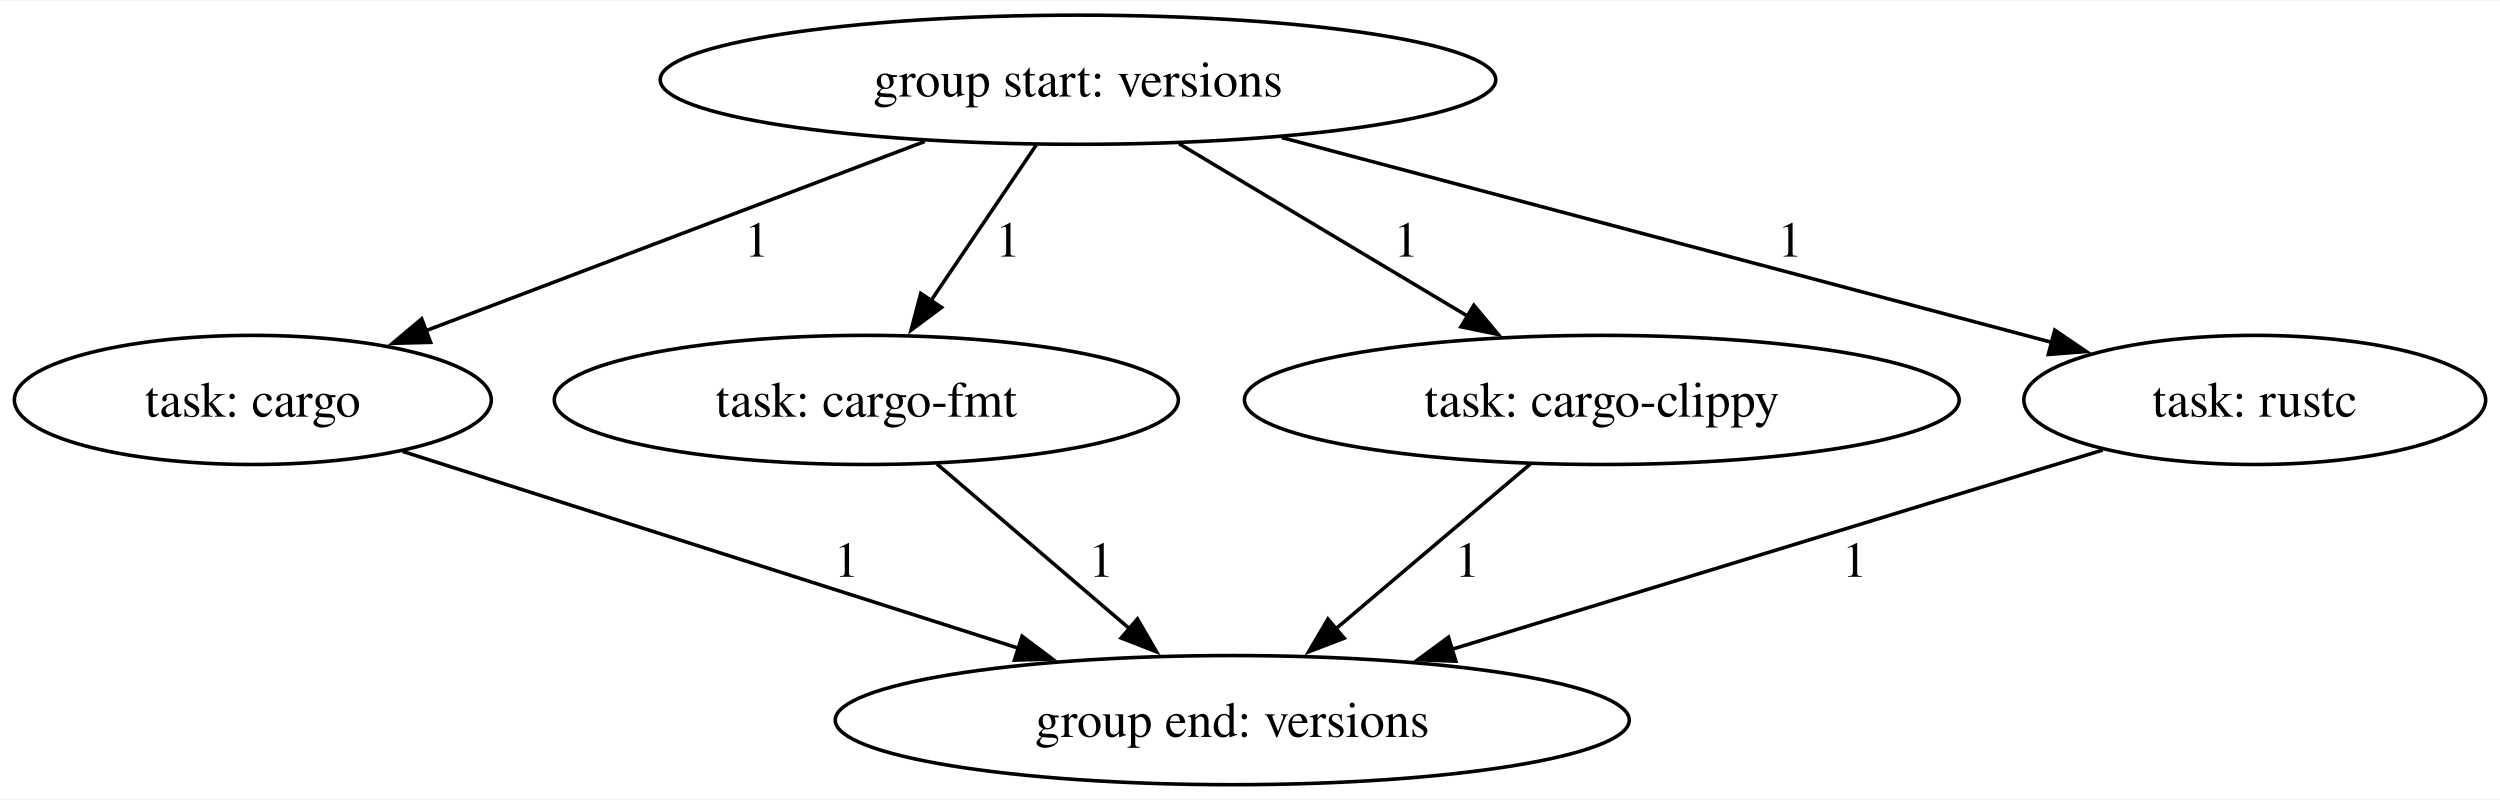
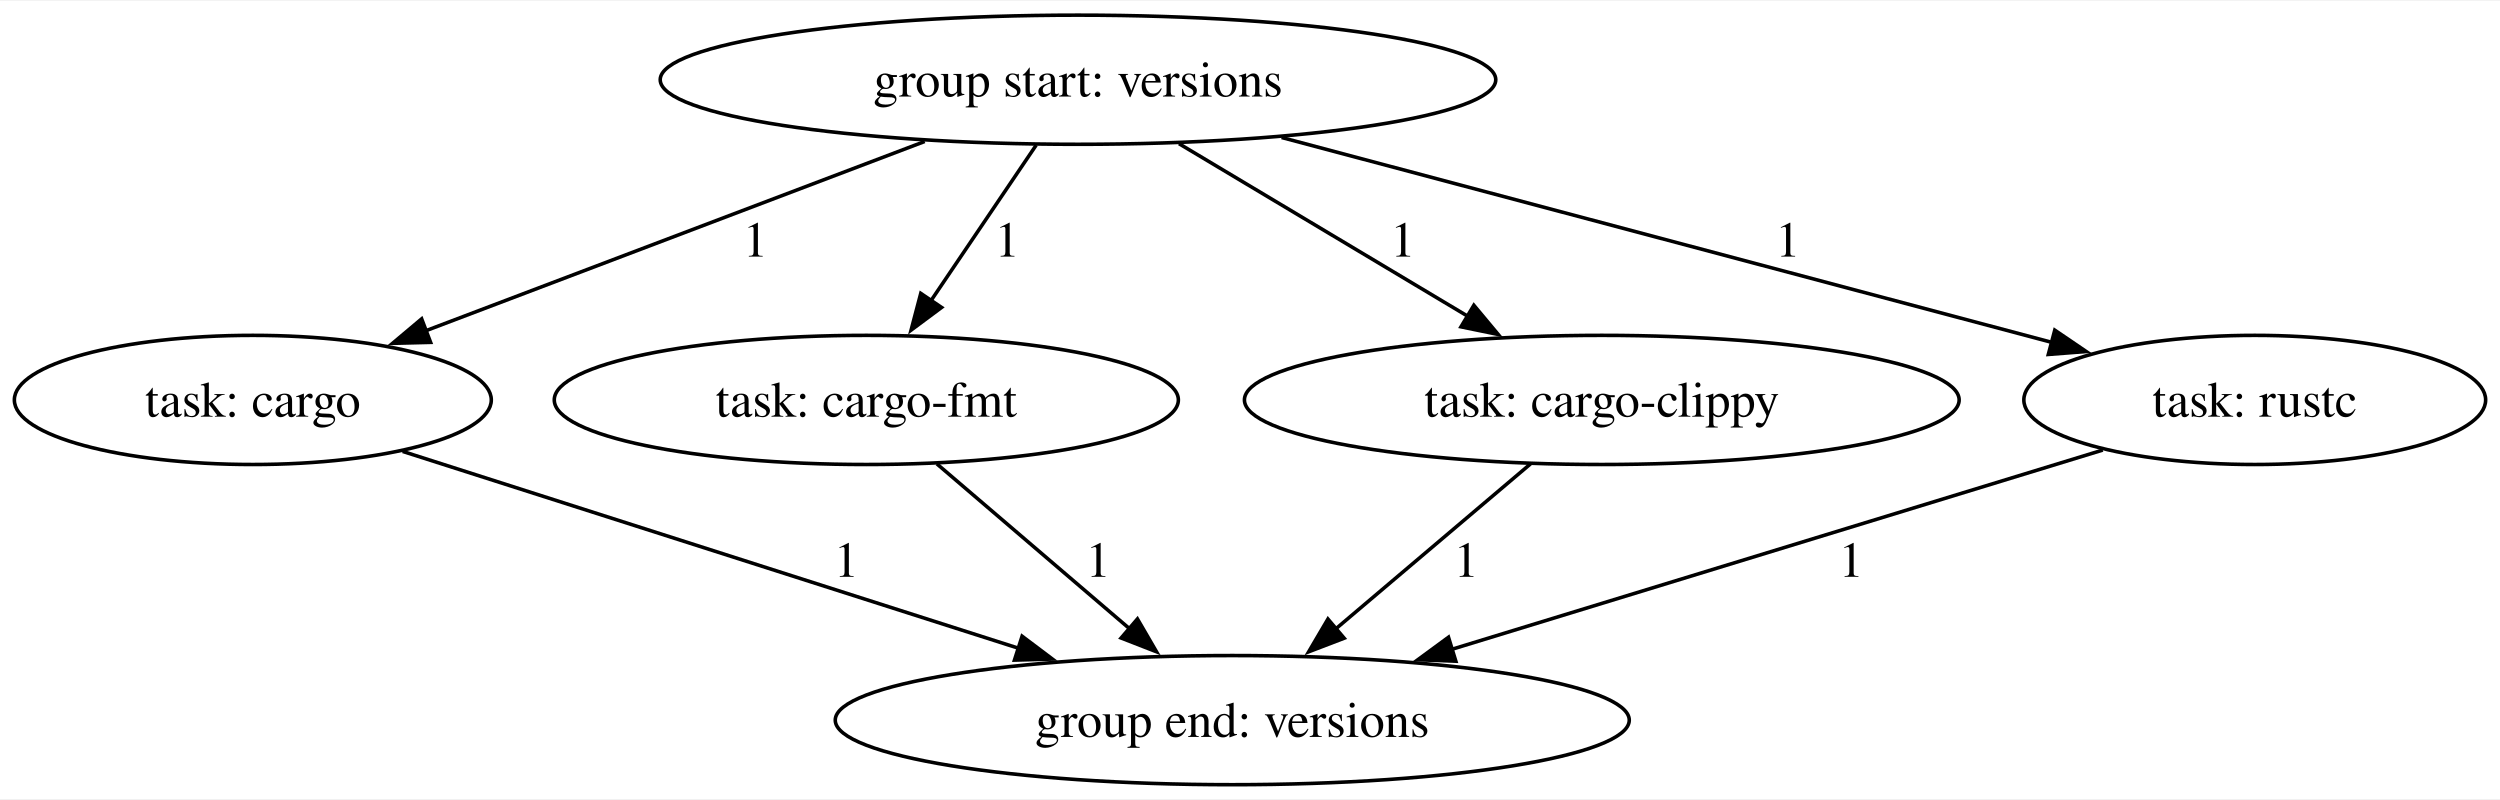
<svg xmlns="http://www.w3.org/2000/svg" width="697pt" height="223pt" viewBox="0.00 0.00 696.83 222.50">
  <g id="graph0" class="graph" transform="scale(1 1) rotate(0) translate(4 218.5)">
    <polygon fill="white" stroke="none" points="-4,4 -4,-218.5 692.83,-218.5 692.83,4 -4,4" />
    <g id="node1" class="node">
      <ellipse fill="none" stroke="black" cx="296.47" cy="-196.5" rx="116.45" ry="18" />
      <text text-anchor="middle" x="296.47" y="-191.82" font-family="Times,serif" font-size="14.00">group start: versions</text>
    </g>
    <g id="node3" class="node">
      <ellipse fill="none" stroke="black" cx="66.47" cy="-107.25" rx="66.47" ry="18" />
      <text text-anchor="middle" x="66.47" y="-102.58" font-family="Times,serif" font-size="14.00">task: cargo</text>
    </g>
    <g id="edge1" class="edge">
      <path fill="none" stroke="black" d="M253.74,-179.29C214.27,-164.32 155.69,-142.1 114.59,-126.5" />
      <polygon fill="black" stroke="black" points="116.02,-123.3 105.42,-123.03 113.53,-129.85 116.02,-123.3" />
-       <text text-anchor="middle" x="206.97" y="-147.2" font-family="Times,serif" font-size="14.00">1</text>
+       <text text-anchor="middle" x="206.57" y="-147.2" font-family="Times,serif" font-size="14.00">1</text>
    </g>
    <g id="node4" class="node">
      <ellipse fill="none" stroke="black" cx="237.47" cy="-107.25" rx="86.98" ry="18" />
      <text text-anchor="middle" x="237.47" y="-102.58" font-family="Times,serif" font-size="14.00">task: cargo-fmt</text>
    </g>
    <g id="edge3" class="edge">
      <path fill="none" stroke="black" d="M284.81,-178.26C276.4,-165.83 264.91,-148.83 255.34,-134.69" />
      <polygon fill="black" stroke="black" points="258.45,-133.03 249.95,-126.71 252.65,-136.95 258.45,-133.03" />
-       <text text-anchor="middle" x="276.97" y="-147.2" font-family="Times,serif" font-size="14.00">1</text>
+       <text text-anchor="middle" x="276.75" y="-147.2" font-family="Times,serif" font-size="14.00">1</text>
    </g>
    <g id="node5" class="node">
      <ellipse fill="none" stroke="black" cx="442.47" cy="-107.25" rx="99.61" ry="18" />
      <text text-anchor="middle" x="442.47" y="-102.58" font-family="Times,serif" font-size="14.00">task: cargo-clippy</text>
    </g>
    <g id="edge5" class="edge">
      <path fill="none" stroke="black" d="M324.62,-178.68C347.59,-164.95 380.23,-145.44 405.34,-130.44" />
      <polygon fill="black" stroke="black" points="406.81,-133.64 413.6,-125.5 403.22,-127.63 406.81,-133.64" />
-       <text text-anchor="middle" x="387.97" y="-147.2" font-family="Times,serif" font-size="14.00">1</text>
+       <text text-anchor="middle" x="387.04" y="-147.2" font-family="Times,serif" font-size="14.00">1</text>
    </g>
    <g id="node6" class="node">
      <ellipse fill="none" stroke="black" cx="624.47" cy="-107.25" rx="64.36" ry="18" />
      <text text-anchor="middle" x="624.47" y="-102.58" font-family="Times,serif" font-size="14.00">task: rustc</text>
    </g>
    <g id="edge7" class="edge">
      <path fill="none" stroke="black" d="M353.22,-180.4C413.47,-164.38 508.08,-139.21 568.15,-123.23" />
      <polygon fill="black" stroke="black" points="568.73,-126.7 577.49,-120.75 566.93,-119.93 568.73,-126.7" />
-       <text text-anchor="middle" x="494.97" y="-147.2" font-family="Times,serif" font-size="14.00">1</text>
+       <text text-anchor="middle" x="494.34" y="-147.2" font-family="Times,serif" font-size="14.00">1</text>
    </g>
    <g id="node2" class="node">
      <ellipse fill="none" stroke="black" cx="339.47" cy="-18" rx="110.66" ry="18" />
      <text text-anchor="middle" x="339.47" y="-13.32" font-family="Times,serif" font-size="14.00">group end: versions</text>
    </g>
    <g id="edge2" class="edge">
      <path fill="none" stroke="black" d="M108.23,-92.9C154.1,-78.24 228.16,-54.57 280.07,-37.98" />
      <polygon fill="black" stroke="black" points="280.89,-41.39 289.35,-35.02 278.76,-34.73 280.89,-41.39" />
-       <text text-anchor="middle" x="231.97" y="-57.95" font-family="Times,serif" font-size="14.00">1</text>
+       <text text-anchor="middle" x="231.92" y="-57.95" font-family="Times,serif" font-size="14.00">1</text>
    </g>
    <g id="edge4" class="edge">
      <path fill="none" stroke="black" d="M257.13,-89.43C272.41,-76.36 293.82,-58.04 310.98,-43.36" />
      <polygon fill="black" stroke="black" points="313.04,-46.21 318.36,-37.05 308.49,-40.89 313.04,-46.21" />
-       <text text-anchor="middle" x="302.97" y="-57.95" font-family="Times,serif" font-size="14.00">1</text>
+       <text text-anchor="middle" x="302.1" y="-57.95" font-family="Times,serif" font-size="14.00">1</text>
    </g>
    <g id="edge6" class="edge">
      <path fill="none" stroke="black" d="M422.61,-89.43C407.17,-76.36 385.55,-58.04 368.23,-43.36" />
      <polygon fill="black" stroke="black" points="370.66,-40.84 360.77,-37.05 366.14,-46.18 370.66,-40.84" />
-       <text text-anchor="middle" x="404.97" y="-57.95" font-family="Times,serif" font-size="14.00">1</text>
+       <text text-anchor="middle" x="404.69" y="-57.95" font-family="Times,serif" font-size="14.00">1</text>
    </g>
    <g id="edge8" class="edge">
      <path fill="none" stroke="black" d="M582.11,-93.28C534.09,-78.58 455.4,-54.49 400.7,-37.75" />
      <polygon fill="black" stroke="black" points="401.79,-34.42 391.2,-34.84 399.74,-41.11 401.79,-34.42" />
-       <text text-anchor="middle" x="512.97" y="-57.95" font-family="Times,serif" font-size="14.00">1</text>
+       <text text-anchor="middle" x="511.99" y="-57.95" font-family="Times,serif" font-size="14.00">1</text>
    </g>
  </g>
</svg>
